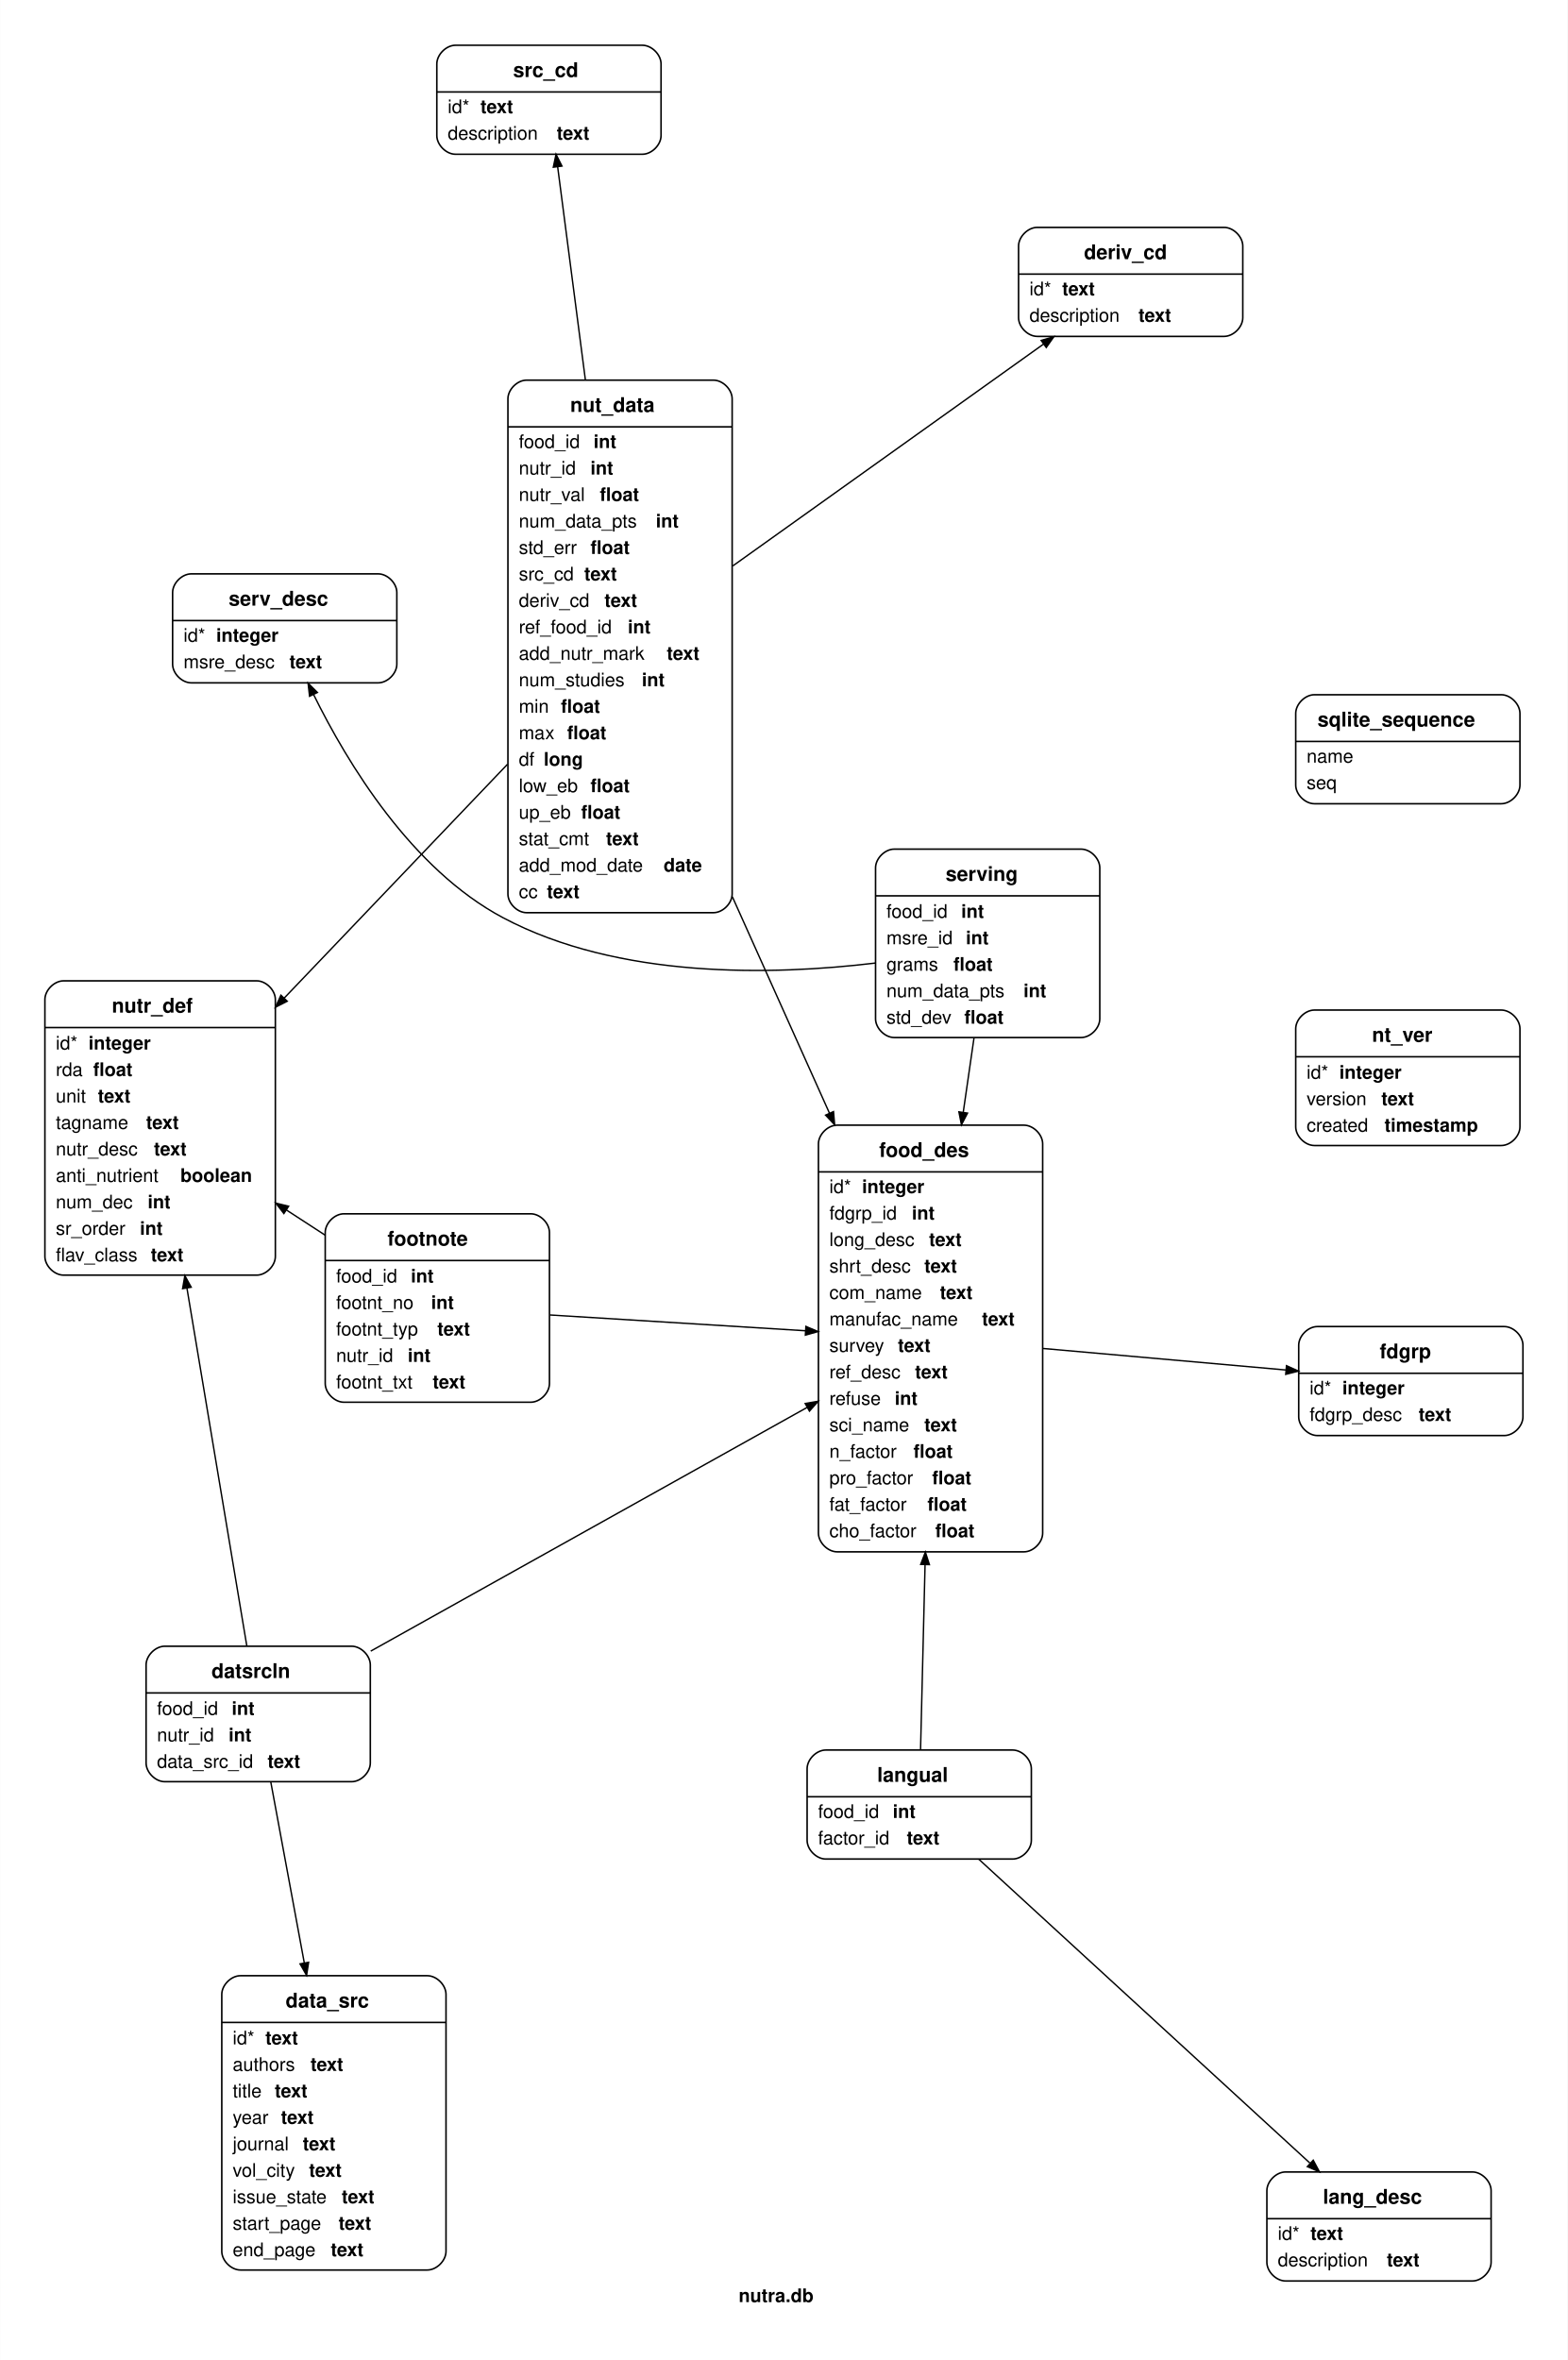
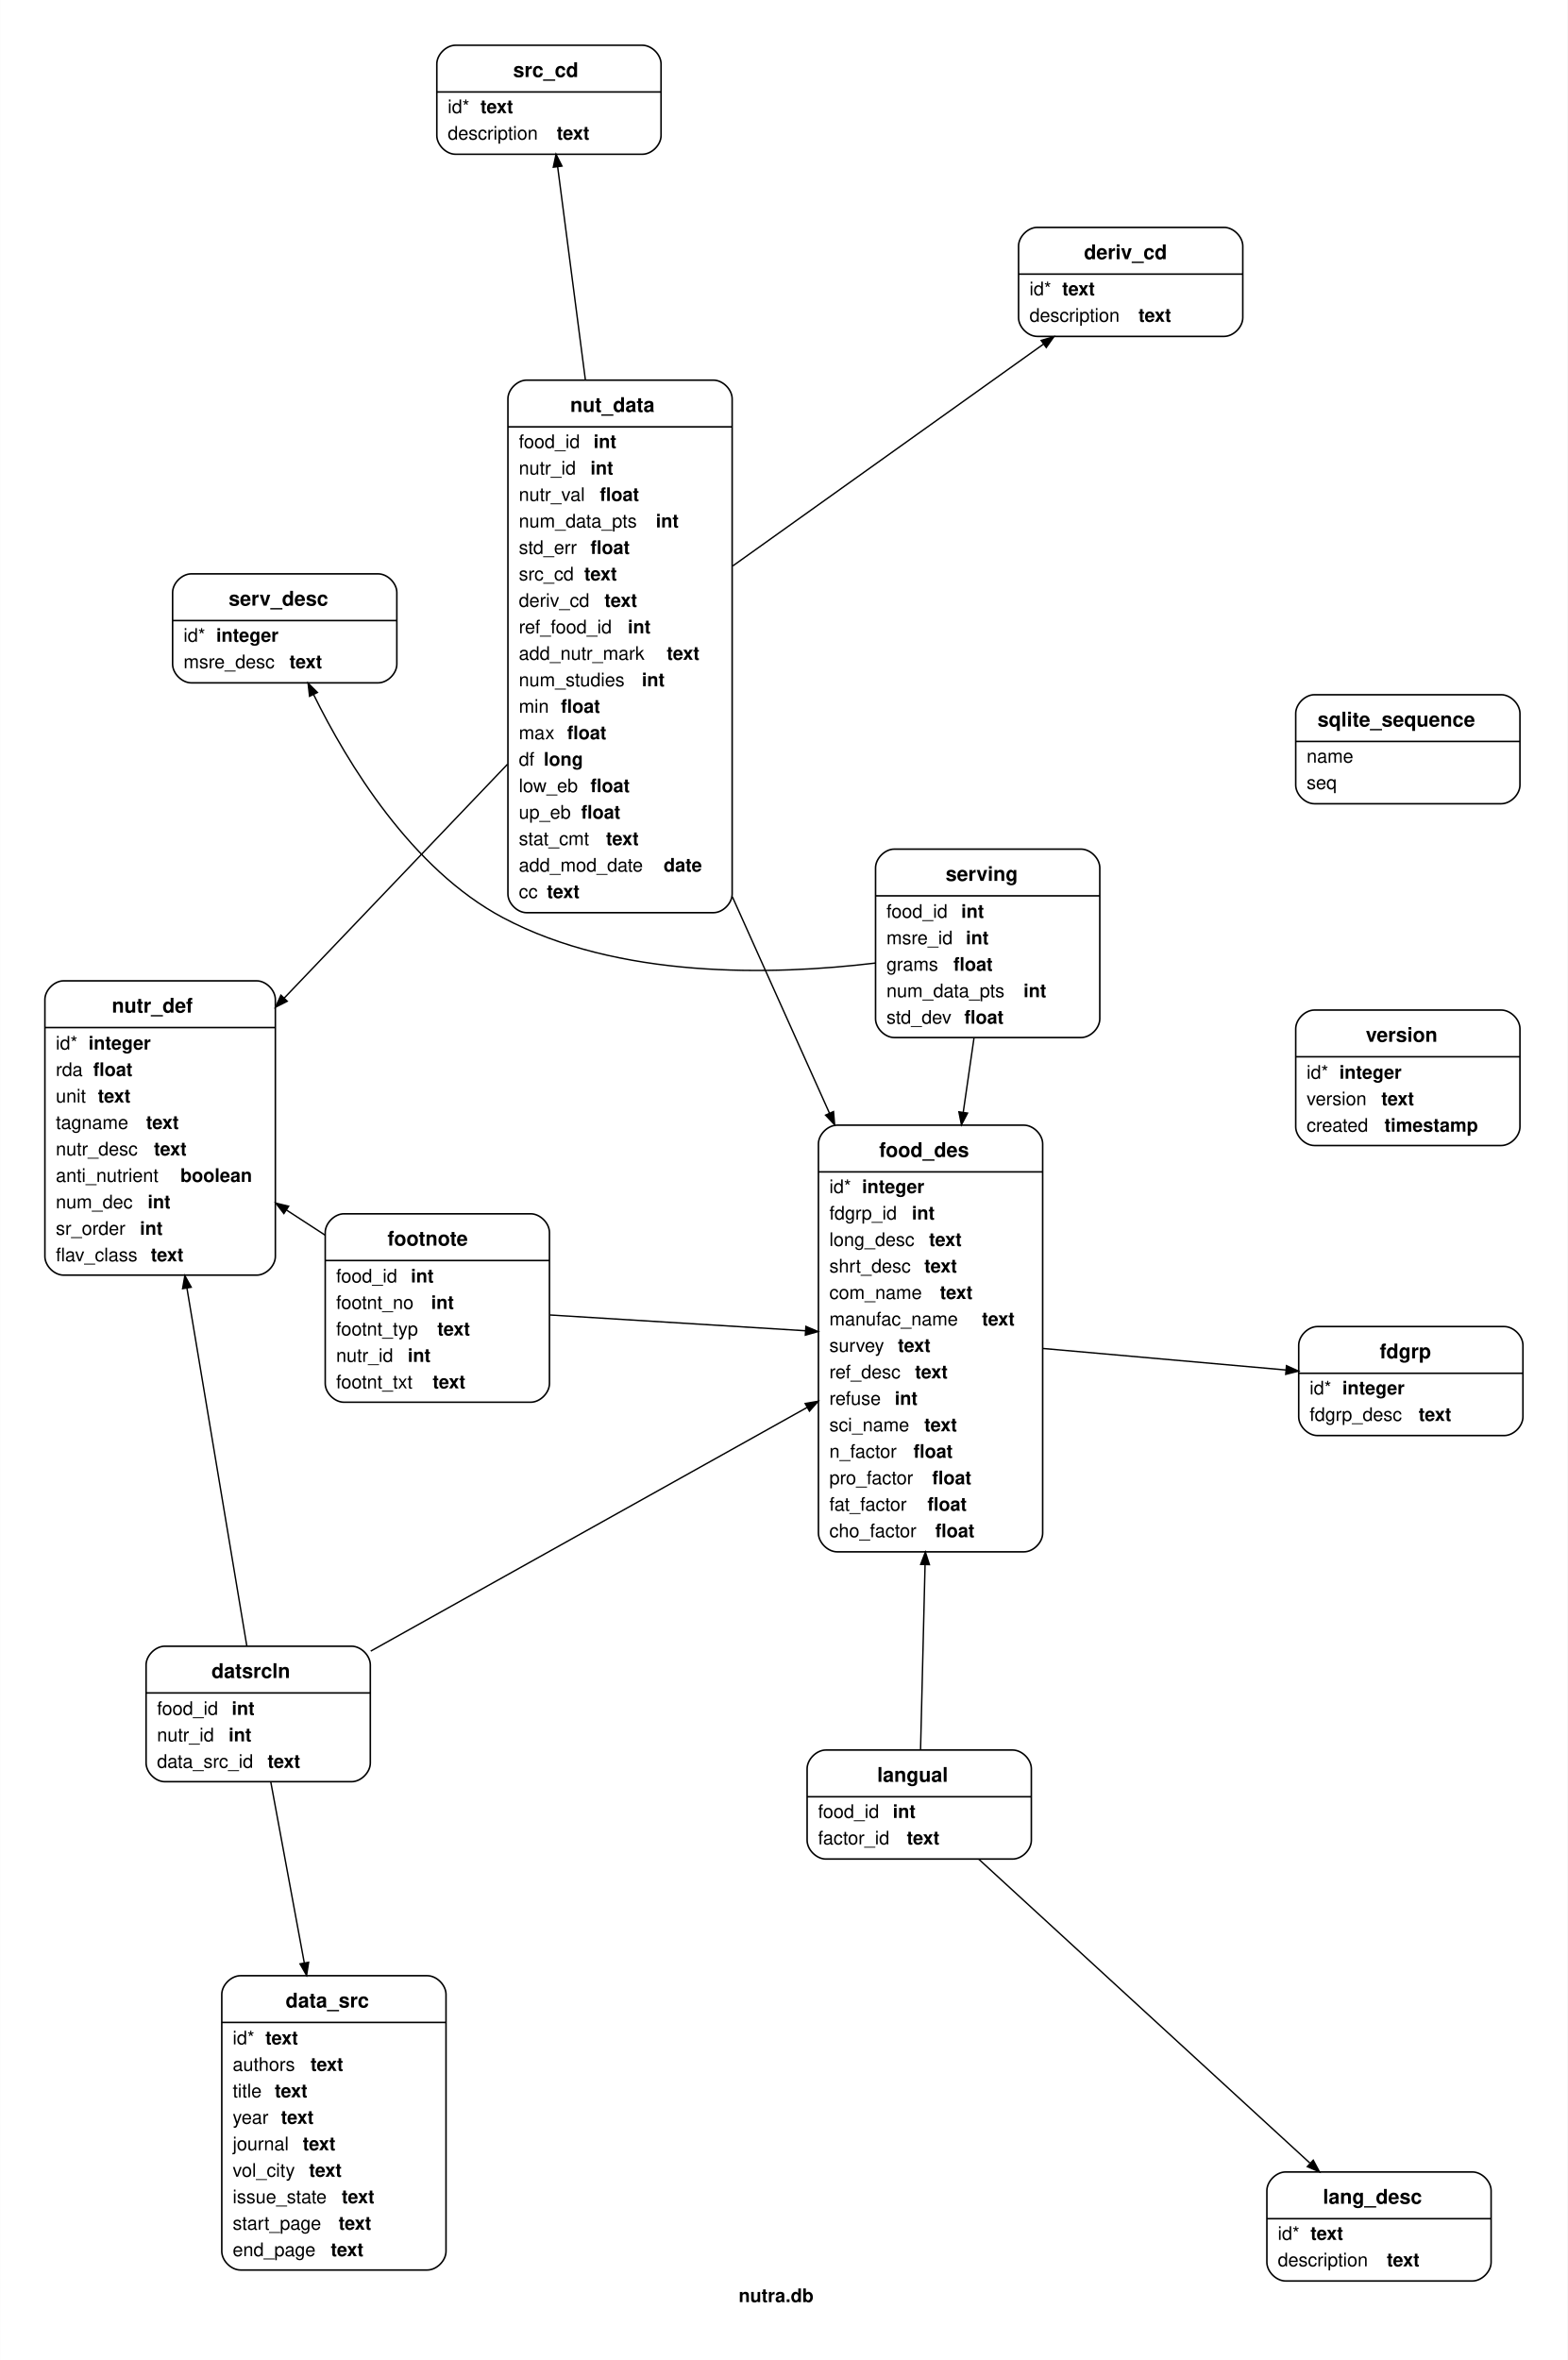
<svg xmlns="http://www.w3.org/2000/svg" width="1007pt" height="1516pt" viewBox="0.00 0.00 1006.60 1515.60">
  <g id="graph0" class="graph" transform="scale(1 1) rotate(0) translate(28.8 1465.8)">
    <polygon fill="white" stroke="transparent" points="-28.8,49.8 -28.8,-1465.8 977.8,-1465.8 977.8,49.8 -28.8,49.8" />
    <text text-anchor="start" x="445.5" y="12.6" font-family="Helvetica,sans-Serif" font-weight="bold" font-size="12.00">nutra.db</text>
    <g id="node1" class="node">
      <path fill="none" stroke="black" d="M815.24,-730.14C815.24,-730.14 935.24,-730.14 935.24,-730.14 941.24,-730.14 947.24,-736.14 947.24,-742.14 947.24,-742.14 947.24,-805.14 947.24,-805.14 947.24,-811.14 941.24,-817.14 935.24,-817.14 935.24,-817.14 815.24,-817.14 815.24,-817.14 809.24,-817.14 803.24,-811.14 803.24,-805.14 803.24,-805.14 803.24,-742.14 803.24,-742.14 803.24,-736.14 809.24,-730.14 815.24,-730.14" />
-       <text text-anchor="start" x="852.24" y="-796.74" font-family="Helvetica,sans-Serif" font-weight="bold" font-size="13.00">nt_ver</text>
+       <text text-anchor="start" x="848.24" y="-796.74" font-family="Helvetica,sans-Serif" font-weight="bold" font-size="13.00">version</text>
      <polyline fill="none" stroke="black" points="803.24,-787.14 947.24,-787.14 " />
      <text text-anchor="start" x="810.24" y="-773.04" font-family="Helvetica,sans-Serif" font-size="12.00">id* </text>
      <text text-anchor="start" x="831.24" y="-773.04" font-family="Helvetica,sans-Serif" font-weight="bold" font-size="12.00">integer</text>
      <text text-anchor="start" x="810.24" y="-756.04" font-family="Helvetica,sans-Serif" font-size="12.00">version </text>
      <text text-anchor="start" x="858.24" y="-756.04" font-family="Helvetica,sans-Serif" font-weight="bold" font-size="12.00">text</text>
      <text text-anchor="start" x="810.24" y="-739.04" font-family="Helvetica,sans-Serif" font-size="12.00">created </text>
      <text text-anchor="start" x="860.24" y="-739.04" font-family="Helvetica,sans-Serif" font-weight="bold" font-size="12.00">timestamp</text>
    </g>
    <g id="node2" class="node">
      <path fill="none" stroke="black" d="M815.24,-949.64C815.24,-949.64 935.24,-949.64 935.24,-949.64 941.24,-949.64 947.24,-955.64 947.24,-961.64 947.24,-961.64 947.24,-1007.64 947.24,-1007.64 947.24,-1013.64 941.24,-1019.64 935.24,-1019.64 935.24,-1019.64 815.24,-1019.64 815.24,-1019.64 809.24,-1019.64 803.24,-1013.64 803.24,-1007.64 803.24,-1007.64 803.24,-961.64 803.24,-961.64 803.24,-955.64 809.24,-949.64 815.24,-949.64" />
      <text text-anchor="start" x="817.24" y="-999.24" font-family="Helvetica,sans-Serif" font-weight="bold" font-size="13.00">sqlite_sequence</text>
      <polyline fill="none" stroke="black" points="803.24,-989.64 947.24,-989.64 " />
      <text text-anchor="start" x="810.24" y="-976.04" font-family="Helvetica,sans-Serif" font-size="12.00">name </text>
      <text text-anchor="start" x="849.24" y="-976.04" font-family="Helvetica,sans-Serif" font-weight="bold" font-size="12.00"> </text>
      <text text-anchor="start" x="810.24" y="-959.04" font-family="Helvetica,sans-Serif" font-size="12.00">seq </text>
      <text text-anchor="start" x="835.24" y="-959.04" font-family="Helvetica,sans-Serif" font-weight="bold" font-size="12.00"> </text>
    </g>
    <g id="node3" class="node">
      <path fill="none" stroke="black" d="M11.97,-646.9C11.97,-646.9 135.97,-646.9 135.97,-646.9 141.97,-646.9 147.97,-652.9 147.97,-658.9 147.97,-658.9 147.97,-823.9 147.97,-823.9 147.97,-829.9 141.97,-835.9 135.97,-835.9 135.97,-835.9 11.97,-835.9 11.97,-835.9 5.97,-835.9 -0.03,-829.9 -0.03,-823.9 -0.03,-823.9 -0.03,-658.9 -0.03,-658.9 -0.03,-652.9 5.97,-646.9 11.97,-646.9" />
      <text text-anchor="start" x="42.97" y="-815.5" font-family="Helvetica,sans-Serif" font-weight="bold" font-size="13.00">nutr_def</text>
      <polyline fill="none" stroke="black" points="-0.03,-805.9 147.97,-805.9 " />
      <text text-anchor="start" x="6.97" y="-791.8" font-family="Helvetica,sans-Serif" font-size="12.00">id* </text>
      <text text-anchor="start" x="27.97" y="-791.8" font-family="Helvetica,sans-Serif" font-weight="bold" font-size="12.00">integer</text>
      <text text-anchor="start" x="6.97" y="-774.8" font-family="Helvetica,sans-Serif" font-size="12.00">rda </text>
      <text text-anchor="start" x="30.97" y="-774.8" font-family="Helvetica,sans-Serif" font-weight="bold" font-size="12.00">float</text>
      <text text-anchor="start" x="6.97" y="-757.8" font-family="Helvetica,sans-Serif" font-size="12.00">unit </text>
      <text text-anchor="start" x="33.97" y="-757.8" font-family="Helvetica,sans-Serif" font-weight="bold" font-size="12.00">text</text>
      <text text-anchor="start" x="6.97" y="-740.8" font-family="Helvetica,sans-Serif" font-size="12.00">tagname </text>
      <text text-anchor="start" x="64.97" y="-740.8" font-family="Helvetica,sans-Serif" font-weight="bold" font-size="12.00">text</text>
      <text text-anchor="start" x="6.97" y="-723.8" font-family="Helvetica,sans-Serif" font-size="12.00">nutr_desc </text>
      <text text-anchor="start" x="69.97" y="-723.8" font-family="Helvetica,sans-Serif" font-weight="bold" font-size="12.00">text</text>
      <text text-anchor="start" x="6.97" y="-706.8" font-family="Helvetica,sans-Serif" font-size="12.00">anti_nutrient </text>
      <text text-anchor="start" x="86.97" y="-706.8" font-family="Helvetica,sans-Serif" font-weight="bold" font-size="12.00">boolean</text>
      <text text-anchor="start" x="6.97" y="-689.8" font-family="Helvetica,sans-Serif" font-size="12.00">num_dec </text>
      <text text-anchor="start" x="65.97" y="-689.8" font-family="Helvetica,sans-Serif" font-weight="bold" font-size="12.00">int</text>
      <text text-anchor="start" x="6.97" y="-672.8" font-family="Helvetica,sans-Serif" font-size="12.00">sr_order </text>
      <text text-anchor="start" x="60.97" y="-672.8" font-family="Helvetica,sans-Serif" font-weight="bold" font-size="12.00">int</text>
      <text text-anchor="start" x="6.97" y="-655.8" font-family="Helvetica,sans-Serif" font-size="12.00">flav_class </text>
      <text text-anchor="start" x="67.97" y="-655.8" font-family="Helvetica,sans-Serif" font-weight="bold" font-size="12.00">text</text>
    </g>
    <g id="node4" class="node">
      <path fill="none" stroke="black" d="M817.16,-543.88C817.16,-543.88 937.16,-543.88 937.16,-543.88 943.16,-543.88 949.16,-549.88 949.16,-555.88 949.16,-555.88 949.16,-601.88 949.16,-601.88 949.16,-607.88 943.16,-613.88 937.16,-613.88 937.16,-613.88 817.16,-613.88 817.16,-613.88 811.16,-613.88 805.16,-607.88 805.16,-601.88 805.16,-601.88 805.16,-555.88 805.16,-555.88 805.16,-549.88 811.16,-543.88 817.16,-543.88" />
      <text text-anchor="start" x="857.16" y="-593.48" font-family="Helvetica,sans-Serif" font-weight="bold" font-size="13.00">fdgrp</text>
      <polyline fill="none" stroke="black" points="805.16,-583.88 949.16,-583.88 " />
      <text text-anchor="start" x="812.16" y="-570.28" font-family="Helvetica,sans-Serif" font-size="12.00">id* </text>
      <text text-anchor="start" x="833.16" y="-570.28" font-family="Helvetica,sans-Serif" font-weight="bold" font-size="12.00">integer</text>
      <text text-anchor="start" x="812.16" y="-553.28" font-family="Helvetica,sans-Serif" font-size="12.00">fdgrp_desc </text>
      <text text-anchor="start" x="882.16" y="-553.28" font-family="Helvetica,sans-Serif" font-weight="bold" font-size="12.00">text</text>
    </g>
    <g id="node5" class="node">
      <path fill="none" stroke="black" d="M508.73,-469.21C508.73,-469.21 628.73,-469.21 628.73,-469.21 634.73,-469.21 640.73,-475.21 640.73,-481.21 640.73,-481.21 640.73,-731.21 640.73,-731.21 640.73,-737.21 634.73,-743.21 628.73,-743.21 628.73,-743.21 508.73,-743.21 508.73,-743.21 502.73,-743.21 496.73,-737.21 496.73,-731.21 496.73,-731.21 496.73,-481.21 496.73,-481.21 496.73,-475.21 502.73,-469.21 508.73,-469.21" />
      <text text-anchor="start" x="535.73" y="-722.81" font-family="Helvetica,sans-Serif" font-weight="bold" font-size="13.00">food_des</text>
      <polyline fill="none" stroke="black" points="496.73,-713.21 640.73,-713.21 " />
      <text text-anchor="start" x="503.73" y="-699.61" font-family="Helvetica,sans-Serif" font-size="12.00">id* </text>
      <text text-anchor="start" x="524.73" y="-699.61" font-family="Helvetica,sans-Serif" font-weight="bold" font-size="12.00">integer</text>
      <text text-anchor="start" x="503.73" y="-682.61" font-family="Helvetica,sans-Serif" font-size="12.00">fdgrp_id </text>
      <text text-anchor="start" x="556.73" y="-682.61" font-family="Helvetica,sans-Serif" font-weight="bold" font-size="12.00">int</text>
      <text text-anchor="start" x="503.73" y="-665.61" font-family="Helvetica,sans-Serif" font-size="12.00">long_desc </text>
      <text text-anchor="start" x="567.73" y="-665.61" font-family="Helvetica,sans-Serif" font-weight="bold" font-size="12.00">text</text>
      <text text-anchor="start" x="503.73" y="-648.61" font-family="Helvetica,sans-Serif" font-size="12.00">shrt_desc </text>
      <text text-anchor="start" x="564.73" y="-648.61" font-family="Helvetica,sans-Serif" font-weight="bold" font-size="12.00">text</text>
      <text text-anchor="start" x="503.73" y="-631.61" font-family="Helvetica,sans-Serif" font-size="12.00">com_name </text>
      <text text-anchor="start" x="574.73" y="-631.61" font-family="Helvetica,sans-Serif" font-weight="bold" font-size="12.00">text</text>
      <text text-anchor="start" x="503.73" y="-614.61" font-family="Helvetica,sans-Serif" font-size="12.00">manufac_name </text>
      <text text-anchor="start" x="601.73" y="-614.61" font-family="Helvetica,sans-Serif" font-weight="bold" font-size="12.00">text</text>
      <text text-anchor="start" x="503.73" y="-597.61" font-family="Helvetica,sans-Serif" font-size="12.00">survey </text>
      <text text-anchor="start" x="547.73" y="-597.61" font-family="Helvetica,sans-Serif" font-weight="bold" font-size="12.00">text</text>
      <text text-anchor="start" x="503.73" y="-580.61" font-family="Helvetica,sans-Serif" font-size="12.00">ref_desc </text>
      <text text-anchor="start" x="558.73" y="-580.61" font-family="Helvetica,sans-Serif" font-weight="bold" font-size="12.00">text</text>
      <text text-anchor="start" x="503.73" y="-563.61" font-family="Helvetica,sans-Serif" font-size="12.00">refuse </text>
      <text text-anchor="start" x="545.73" y="-563.61" font-family="Helvetica,sans-Serif" font-weight="bold" font-size="12.00">int</text>
      <text text-anchor="start" x="503.73" y="-546.61" font-family="Helvetica,sans-Serif" font-size="12.00">sci_name </text>
      <text text-anchor="start" x="564.73" y="-546.61" font-family="Helvetica,sans-Serif" font-weight="bold" font-size="12.00">text</text>
      <text text-anchor="start" x="503.73" y="-529.61" font-family="Helvetica,sans-Serif" font-size="12.00">n_factor </text>
      <text text-anchor="start" x="557.73" y="-529.61" font-family="Helvetica,sans-Serif" font-weight="bold" font-size="12.00">float</text>
      <text text-anchor="start" x="503.73" y="-512.61" font-family="Helvetica,sans-Serif" font-size="12.00">pro_factor </text>
      <text text-anchor="start" x="569.73" y="-512.61" font-family="Helvetica,sans-Serif" font-weight="bold" font-size="12.00">float</text>
      <text text-anchor="start" x="503.73" y="-495.61" font-family="Helvetica,sans-Serif" font-size="12.00">fat_factor </text>
      <text text-anchor="start" x="566.73" y="-495.61" font-family="Helvetica,sans-Serif" font-weight="bold" font-size="12.00">float</text>
      <text text-anchor="start" x="503.73" y="-478.61" font-family="Helvetica,sans-Serif" font-size="12.00">cho_factor </text>
      <text text-anchor="start" x="571.73" y="-478.61" font-family="Helvetica,sans-Serif" font-weight="bold" font-size="12.00">float</text>
    </g>
    <g id="edge1" class="edge">
      <path fill="none" stroke="black" stroke-width="0.9" d="M641.04,-599.8C687.75,-595.66 748.58,-590.27 796.8,-586" />
      <polygon fill="black" stroke="black" stroke-width="0.9" points="797.31,-588.76 805.03,-585.27 796.82,-583.19 797.31,-588.76" />
    </g>
    <g id="node6" class="node">
      <path fill="none" stroke="black" d="M263.66,-1366.74C263.66,-1366.74 383.66,-1366.74 383.66,-1366.74 389.66,-1366.74 395.66,-1372.74 395.66,-1378.74 395.66,-1378.74 395.66,-1424.74 395.66,-1424.74 395.66,-1430.74 389.66,-1436.74 383.66,-1436.74 383.66,-1436.74 263.66,-1436.74 263.66,-1436.74 257.66,-1436.74 251.66,-1430.74 251.66,-1424.74 251.66,-1424.74 251.66,-1378.74 251.66,-1378.74 251.66,-1372.74 257.66,-1366.74 263.66,-1366.74" />
      <text text-anchor="start" x="300.66" y="-1416.34" font-family="Helvetica,sans-Serif" font-weight="bold" font-size="13.00">src_cd</text>
      <polyline fill="none" stroke="black" points="251.66,-1406.74 395.66,-1406.74 " />
      <text text-anchor="start" x="258.66" y="-1393.14" font-family="Helvetica,sans-Serif" font-size="12.00">id* </text>
      <text text-anchor="start" x="279.66" y="-1393.14" font-family="Helvetica,sans-Serif" font-weight="bold" font-size="12.00">text</text>
      <text text-anchor="start" x="258.66" y="-1376.14" font-family="Helvetica,sans-Serif" font-size="12.00">description </text>
      <text text-anchor="start" x="328.66" y="-1376.14" font-family="Helvetica,sans-Serif" font-weight="bold" font-size="12.00">text</text>
    </g>
    <g id="node7" class="node">
      <path fill="none" stroke="black" d="M637.25,-1249.77C637.25,-1249.77 757.25,-1249.77 757.25,-1249.77 763.25,-1249.77 769.25,-1255.77 769.25,-1261.77 769.25,-1261.77 769.25,-1307.77 769.25,-1307.77 769.25,-1313.77 763.25,-1319.77 757.25,-1319.77 757.25,-1319.77 637.25,-1319.77 637.25,-1319.77 631.25,-1319.77 625.25,-1313.77 625.25,-1307.77 625.25,-1307.77 625.25,-1261.77 625.25,-1261.77 625.25,-1255.77 631.25,-1249.77 637.25,-1249.77" />
      <text text-anchor="start" x="667.25" y="-1299.37" font-family="Helvetica,sans-Serif" font-weight="bold" font-size="13.00">deriv_cd</text>
      <polyline fill="none" stroke="black" points="625.25,-1289.77 769.25,-1289.77 " />
      <text text-anchor="start" x="632.25" y="-1276.17" font-family="Helvetica,sans-Serif" font-size="12.00">id* </text>
      <text text-anchor="start" x="653.25" y="-1276.17" font-family="Helvetica,sans-Serif" font-weight="bold" font-size="12.00">text</text>
      <text text-anchor="start" x="632.25" y="-1259.17" font-family="Helvetica,sans-Serif" font-size="12.00">description </text>
      <text text-anchor="start" x="702.25" y="-1259.17" font-family="Helvetica,sans-Serif" font-weight="bold" font-size="12.00">text</text>
    </g>
    <g id="node8" class="node">
      <path fill="none" stroke="black" d="M309.32,-879.67C309.32,-879.67 429.32,-879.67 429.32,-879.67 435.32,-879.67 441.32,-885.67 441.32,-891.67 441.32,-891.67 441.32,-1209.67 441.32,-1209.67 441.32,-1215.67 435.32,-1221.67 429.32,-1221.67 429.32,-1221.67 309.32,-1221.67 309.32,-1221.67 303.32,-1221.67 297.32,-1215.67 297.32,-1209.67 297.32,-1209.67 297.32,-891.67 297.32,-891.67 297.32,-885.67 303.32,-879.67 309.32,-879.67" />
      <text text-anchor="start" x="337.32" y="-1201.27" font-family="Helvetica,sans-Serif" font-weight="bold" font-size="13.00">nut_data</text>
      <polyline fill="none" stroke="black" points="297.32,-1191.67 441.32,-1191.67 " />
      <text text-anchor="start" x="304.32" y="-1178.07" font-family="Helvetica,sans-Serif" font-size="12.00">food_id </text>
      <text text-anchor="start" x="352.32" y="-1178.07" font-family="Helvetica,sans-Serif" font-weight="bold" font-size="12.00">int</text>
      <text text-anchor="start" x="304.32" y="-1161.07" font-family="Helvetica,sans-Serif" font-size="12.00">nutr_id </text>
      <text text-anchor="start" x="350.32" y="-1161.07" font-family="Helvetica,sans-Serif" font-weight="bold" font-size="12.00">int</text>
      <text text-anchor="start" x="304.32" y="-1144.07" font-family="Helvetica,sans-Serif" font-size="12.00">nutr_val </text>
      <text text-anchor="start" x="356.32" y="-1144.07" font-family="Helvetica,sans-Serif" font-weight="bold" font-size="12.00">float</text>
      <text text-anchor="start" x="304.32" y="-1127.07" font-family="Helvetica,sans-Serif" font-size="12.00">num_data_pts </text>
      <text text-anchor="start" x="392.32" y="-1127.07" font-family="Helvetica,sans-Serif" font-weight="bold" font-size="12.00">int</text>
      <text text-anchor="start" x="304.32" y="-1110.07" font-family="Helvetica,sans-Serif" font-size="12.00">std_err </text>
      <text text-anchor="start" x="350.32" y="-1110.07" font-family="Helvetica,sans-Serif" font-weight="bold" font-size="12.00">float</text>
      <text text-anchor="start" x="304.32" y="-1093.07" font-family="Helvetica,sans-Serif" font-size="12.00">src_cd </text>
      <text text-anchor="start" x="346.32" y="-1093.07" font-family="Helvetica,sans-Serif" font-weight="bold" font-size="12.00">text</text>
      <text text-anchor="start" x="304.32" y="-1076.07" font-family="Helvetica,sans-Serif" font-size="12.00">deriv_cd </text>
      <text text-anchor="start" x="359.32" y="-1076.07" font-family="Helvetica,sans-Serif" font-weight="bold" font-size="12.00">text</text>
      <text text-anchor="start" x="304.32" y="-1059.07" font-family="Helvetica,sans-Serif" font-size="12.00">ref_food_id </text>
      <text text-anchor="start" x="374.32" y="-1059.07" font-family="Helvetica,sans-Serif" font-weight="bold" font-size="12.00">int</text>
      <text text-anchor="start" x="304.32" y="-1042.07" font-family="Helvetica,sans-Serif" font-size="12.00">add_nutr_mark </text>
      <text text-anchor="start" x="399.32" y="-1042.07" font-family="Helvetica,sans-Serif" font-weight="bold" font-size="12.00">text</text>
      <text text-anchor="start" x="304.32" y="-1025.07" font-family="Helvetica,sans-Serif" font-size="12.00">num_studies </text>
      <text text-anchor="start" x="383.32" y="-1025.07" font-family="Helvetica,sans-Serif" font-weight="bold" font-size="12.00">int</text>
      <text text-anchor="start" x="304.32" y="-1008.07" font-family="Helvetica,sans-Serif" font-size="12.00">min </text>
      <text text-anchor="start" x="331.32" y="-1008.07" font-family="Helvetica,sans-Serif" font-weight="bold" font-size="12.00">float</text>
      <text text-anchor="start" x="304.32" y="-991.07" font-family="Helvetica,sans-Serif" font-size="12.00">max </text>
      <text text-anchor="start" x="335.32" y="-991.07" font-family="Helvetica,sans-Serif" font-weight="bold" font-size="12.00">float</text>
      <text text-anchor="start" x="304.32" y="-974.07" font-family="Helvetica,sans-Serif" font-size="12.00">df </text>
      <text text-anchor="start" x="320.32" y="-974.07" font-family="Helvetica,sans-Serif" font-weight="bold" font-size="12.00">long</text>
      <text text-anchor="start" x="304.32" y="-957.07" font-family="Helvetica,sans-Serif" font-size="12.00">low_eb </text>
      <text text-anchor="start" x="350.32" y="-957.07" font-family="Helvetica,sans-Serif" font-weight="bold" font-size="12.00">float</text>
      <text text-anchor="start" x="304.32" y="-940.07" font-family="Helvetica,sans-Serif" font-size="12.00">up_eb </text>
      <text text-anchor="start" x="344.32" y="-940.07" font-family="Helvetica,sans-Serif" font-weight="bold" font-size="12.00">float</text>
      <text text-anchor="start" x="304.32" y="-923.07" font-family="Helvetica,sans-Serif" font-size="12.00">stat_cmt </text>
      <text text-anchor="start" x="360.32" y="-923.07" font-family="Helvetica,sans-Serif" font-weight="bold" font-size="12.00">text</text>
      <text text-anchor="start" x="304.32" y="-906.07" font-family="Helvetica,sans-Serif" font-size="12.00">add_mod_date </text>
      <text text-anchor="start" x="397.32" y="-906.07" font-family="Helvetica,sans-Serif" font-weight="bold" font-size="12.00">date</text>
      <text text-anchor="start" x="304.32" y="-889.07" font-family="Helvetica,sans-Serif" font-size="12.00">cc </text>
      <text text-anchor="start" x="322.32" y="-889.07" font-family="Helvetica,sans-Serif" font-weight="bold" font-size="12.00">text</text>
    </g>
    <g id="edge4" class="edge">
      <path fill="none" stroke="black" stroke-width="0.9" d="M297.07,-975.02C253.67,-929.57 198.39,-871.68 153.72,-824.9" />
      <polygon fill="black" stroke="black" stroke-width="0.9" points="155.59,-822.81 148.04,-818.96 151.54,-826.68 155.59,-822.81" />
    </g>
    <g id="edge5" class="edge">
      <path fill="none" stroke="black" stroke-width="0.9" d="M441.45,-889.9C461.84,-844.46 483.89,-795.3 503.83,-750.87" />
      <polygon fill="black" stroke="black" stroke-width="0.9" points="506.41,-751.94 507.13,-743.49 501.31,-749.65 506.41,-751.94" />
    </g>
    <g id="edge3" class="edge">
      <path fill="none" stroke="black" stroke-width="0.9" d="M347.06,-1221.84C340.45,-1272.64 333.78,-1323.94 329.26,-1358.68" />
      <polygon fill="black" stroke="black" stroke-width="0.9" points="326.47,-1358.42 328.21,-1366.71 332.02,-1359.14 326.47,-1358.42" />
    </g>
    <g id="edge2" class="edge">
      <path fill="none" stroke="black" stroke-width="0.9" d="M441.69,-1102.34C501.87,-1145.29 586.27,-1205.55 641.35,-1244.87" />
      <polygon fill="black" stroke="black" stroke-width="0.9" points="639.78,-1247.19 647.92,-1249.56 643.04,-1242.63 639.78,-1247.19" />
    </g>
    <g id="node9" class="node">
      <path fill="none" stroke="black" d="M796.72,-0.95C796.72,-0.95 916.72,-0.95 916.72,-0.95 922.72,-0.95 928.72,-6.95 928.72,-12.95 928.72,-12.95 928.72,-58.95 928.72,-58.95 928.72,-64.95 922.72,-70.95 916.72,-70.95 916.72,-70.95 796.72,-70.95 796.72,-70.95 790.72,-70.95 784.72,-64.95 784.72,-58.95 784.72,-58.95 784.72,-12.95 784.72,-12.95 784.72,-6.95 790.72,-0.95 796.72,-0.95" />
      <text text-anchor="start" x="820.72" y="-50.55" font-family="Helvetica,sans-Serif" font-weight="bold" font-size="13.00">lang_desc</text>
      <polyline fill="none" stroke="black" points="784.72,-40.95 928.72,-40.95 " />
      <text text-anchor="start" x="791.72" y="-27.35" font-family="Helvetica,sans-Serif" font-size="12.00">id* </text>
      <text text-anchor="start" x="812.72" y="-27.35" font-family="Helvetica,sans-Serif" font-weight="bold" font-size="12.00">text</text>
      <text text-anchor="start" x="791.72" y="-10.35" font-family="Helvetica,sans-Serif" font-size="12.00">description </text>
      <text text-anchor="start" x="861.72" y="-10.35" font-family="Helvetica,sans-Serif" font-weight="bold" font-size="12.00">text</text>
    </g>
    <g id="node10" class="node">
      <path fill="none" stroke="black" d="M501.46,-271.92C501.46,-271.92 621.46,-271.92 621.46,-271.92 627.46,-271.92 633.46,-277.92 633.46,-283.92 633.46,-283.92 633.46,-329.92 633.46,-329.92 633.46,-335.92 627.46,-341.92 621.46,-341.92 621.46,-341.92 501.46,-341.92 501.46,-341.92 495.46,-341.92 489.46,-335.92 489.46,-329.92 489.46,-329.92 489.46,-283.92 489.46,-283.92 489.46,-277.92 495.46,-271.92 501.46,-271.92" />
      <text text-anchor="start" x="534.46" y="-321.52" font-family="Helvetica,sans-Serif" font-weight="bold" font-size="13.00">langual</text>
      <polyline fill="none" stroke="black" points="489.46,-311.92 633.46,-311.92 " />
      <text text-anchor="start" x="496.46" y="-298.32" font-family="Helvetica,sans-Serif" font-size="12.00">food_id </text>
      <text text-anchor="start" x="544.46" y="-298.32" font-family="Helvetica,sans-Serif" font-weight="bold" font-size="12.00">int</text>
      <text text-anchor="start" x="496.46" y="-281.32" font-family="Helvetica,sans-Serif" font-size="12.00">factor_id </text>
      <text text-anchor="start" x="553.46" y="-281.32" font-family="Helvetica,sans-Serif" font-weight="bold" font-size="12.00">text</text>
    </g>
    <g id="edge7" class="edge">
      <path fill="none" stroke="black" stroke-width="0.9" d="M562.31,-342.13C563.03,-371.88 564.12,-416.59 565.2,-460.81" />
      <polygon fill="black" stroke="black" stroke-width="0.9" points="562.4,-461.13 565.4,-469.06 568,-460.99 562.4,-461.13" />
    </g>
    <g id="edge6" class="edge">
      <path fill="none" stroke="black" stroke-width="0.9" d="M599.75,-271.77C654.4,-221.62 754.53,-129.73 812.34,-76.68" />
      <polygon fill="black" stroke="black" stroke-width="0.9" points="814.49,-78.51 818.49,-71.03 810.7,-74.38 814.49,-78.51" />
    </g>
    <g id="node11" class="node">
      <path fill="none" stroke="black" d="M125.56,-7.99C125.56,-7.99 245.56,-7.99 245.56,-7.99 251.56,-7.99 257.56,-13.99 257.56,-19.99 257.56,-19.99 257.56,-184.99 257.56,-184.99 257.56,-190.99 251.56,-196.99 245.56,-196.99 245.56,-196.99 125.56,-196.99 125.56,-196.99 119.56,-196.99 113.56,-190.99 113.56,-184.99 113.56,-184.99 113.56,-19.99 113.56,-19.99 113.56,-13.99 119.56,-7.99 125.56,-7.99" />
      <text text-anchor="start" x="154.56" y="-176.59" font-family="Helvetica,sans-Serif" font-weight="bold" font-size="13.00">data_src</text>
      <polyline fill="none" stroke="black" points="113.56,-166.99 257.56,-166.99 " />
      <text text-anchor="start" x="120.56" y="-152.89" font-family="Helvetica,sans-Serif" font-size="12.00">id* </text>
      <text text-anchor="start" x="141.56" y="-152.89" font-family="Helvetica,sans-Serif" font-weight="bold" font-size="12.00">text</text>
      <text text-anchor="start" x="120.56" y="-135.89" font-family="Helvetica,sans-Serif" font-size="12.00">authors </text>
      <text text-anchor="start" x="170.56" y="-135.89" font-family="Helvetica,sans-Serif" font-weight="bold" font-size="12.00">text</text>
      <text text-anchor="start" x="120.56" y="-118.89" font-family="Helvetica,sans-Serif" font-size="12.00">title </text>
      <text text-anchor="start" x="147.56" y="-118.89" font-family="Helvetica,sans-Serif" font-weight="bold" font-size="12.00">text</text>
      <text text-anchor="start" x="120.56" y="-101.89" font-family="Helvetica,sans-Serif" font-size="12.00">year </text>
      <text text-anchor="start" x="151.56" y="-101.89" font-family="Helvetica,sans-Serif" font-weight="bold" font-size="12.00">text</text>
      <text text-anchor="start" x="120.56" y="-84.89" font-family="Helvetica,sans-Serif" font-size="12.00">journal </text>
      <text text-anchor="start" x="165.56" y="-84.89" font-family="Helvetica,sans-Serif" font-weight="bold" font-size="12.00">text</text>
      <text text-anchor="start" x="120.56" y="-67.89" font-family="Helvetica,sans-Serif" font-size="12.00">vol_city </text>
      <text text-anchor="start" x="169.56" y="-67.89" font-family="Helvetica,sans-Serif" font-weight="bold" font-size="12.00">text</text>
      <text text-anchor="start" x="120.56" y="-50.89" font-family="Helvetica,sans-Serif" font-size="12.00">issue_state </text>
      <text text-anchor="start" x="190.56" y="-50.89" font-family="Helvetica,sans-Serif" font-weight="bold" font-size="12.00">text</text>
      <text text-anchor="start" x="120.56" y="-33.89" font-family="Helvetica,sans-Serif" font-size="12.00">start_page </text>
      <text text-anchor="start" x="188.56" y="-33.89" font-family="Helvetica,sans-Serif" font-weight="bold" font-size="12.00">text</text>
      <text text-anchor="start" x="120.56" y="-16.89" font-family="Helvetica,sans-Serif" font-size="12.00">end_page </text>
      <text text-anchor="start" x="183.56" y="-16.89" font-family="Helvetica,sans-Serif" font-weight="bold" font-size="12.00">text</text>
    </g>
    <g id="node12" class="node">
      <path fill="none" stroke="black" d="M76.95,-321.59C76.95,-321.59 196.95,-321.59 196.95,-321.59 202.95,-321.59 208.95,-327.59 208.95,-333.59 208.95,-333.59 208.95,-396.59 208.95,-396.59 208.95,-402.59 202.95,-408.59 196.95,-408.59 196.95,-408.59 76.95,-408.59 76.95,-408.59 70.95,-408.59 64.95,-402.59 64.95,-396.59 64.95,-396.59 64.95,-333.59 64.95,-333.59 64.95,-327.59 70.95,-321.59 76.95,-321.59" />
      <text text-anchor="start" x="106.95" y="-388.19" font-family="Helvetica,sans-Serif" font-weight="bold" font-size="13.00">datsrcln</text>
      <polyline fill="none" stroke="black" points="64.95,-378.59 208.95,-378.59 " />
      <text text-anchor="start" x="71.95" y="-364.49" font-family="Helvetica,sans-Serif" font-size="12.00">food_id </text>
      <text text-anchor="start" x="119.95" y="-364.49" font-family="Helvetica,sans-Serif" font-weight="bold" font-size="12.00">int</text>
      <text text-anchor="start" x="71.95" y="-347.49" font-family="Helvetica,sans-Serif" font-size="12.00">nutr_id </text>
      <text text-anchor="start" x="117.95" y="-347.49" font-family="Helvetica,sans-Serif" font-weight="bold" font-size="12.00">int</text>
      <text text-anchor="start" x="71.95" y="-330.49" font-family="Helvetica,sans-Serif" font-size="12.00">data_src_id </text>
      <text text-anchor="start" x="142.95" y="-330.49" font-family="Helvetica,sans-Serif" font-weight="bold" font-size="12.00">text</text>
    </g>
    <g id="edge9" class="edge">
      <path fill="none" stroke="black" stroke-width="0.9" d="M129.66,-408.63C120.32,-464.44 103.83,-563 91.21,-638.42" />
      <polygon fill="black" stroke="black" stroke-width="0.9" points="88.4,-638.22 89.84,-646.57 93.93,-639.14 88.4,-638.22" />
    </g>
    <g id="edge10" class="edge">
      <path fill="none" stroke="black" stroke-width="0.9" d="M209.22,-405.45C286.71,-448.72 409.36,-517.21 489.45,-561.94" />
      <polygon fill="black" stroke="black" stroke-width="0.9" points="488.23,-564.46 496.58,-565.92 490.96,-559.57 488.23,-564.46" />
    </g>
    <g id="edge8" class="edge">
      <path fill="none" stroke="black" stroke-width="0.9" d="M145.03,-321.43C150.89,-289.78 159.07,-245.62 166.54,-205.25" />
      <polygon fill="black" stroke="black" stroke-width="0.9" points="169.32,-205.61 168.02,-197.23 163.82,-204.59 169.32,-205.61" />
    </g>
    <g id="node13" class="node">
      <path fill="none" stroke="black" d="M191.99,-565.29C191.99,-565.29 311.99,-565.29 311.99,-565.29 317.99,-565.29 323.99,-571.29 323.99,-577.29 323.99,-577.29 323.99,-674.29 323.99,-674.29 323.99,-680.29 317.99,-686.29 311.99,-686.29 311.99,-686.29 191.99,-686.29 191.99,-686.29 185.99,-686.29 179.99,-680.29 179.99,-674.29 179.99,-674.29 179.99,-577.29 179.99,-577.29 179.99,-571.29 185.99,-565.29 191.99,-565.29" />
      <text text-anchor="start" x="219.99" y="-665.89" font-family="Helvetica,sans-Serif" font-weight="bold" font-size="13.00">footnote</text>
      <polyline fill="none" stroke="black" points="179.99,-656.29 323.99,-656.29 " />
      <text text-anchor="start" x="186.99" y="-642.19" font-family="Helvetica,sans-Serif" font-size="12.00">food_id </text>
      <text text-anchor="start" x="234.99" y="-642.19" font-family="Helvetica,sans-Serif" font-weight="bold" font-size="12.00">int</text>
      <text text-anchor="start" x="186.99" y="-625.19" font-family="Helvetica,sans-Serif" font-size="12.00">footnt_no </text>
      <text text-anchor="start" x="247.99" y="-625.19" font-family="Helvetica,sans-Serif" font-weight="bold" font-size="12.00">int</text>
      <text text-anchor="start" x="186.99" y="-608.19" font-family="Helvetica,sans-Serif" font-size="12.00">footnt_typ </text>
      <text text-anchor="start" x="251.99" y="-608.19" font-family="Helvetica,sans-Serif" font-weight="bold" font-size="12.00">text</text>
      <text text-anchor="start" x="186.99" y="-591.19" font-family="Helvetica,sans-Serif" font-size="12.00">nutr_id </text>
      <text text-anchor="start" x="232.99" y="-591.19" font-family="Helvetica,sans-Serif" font-weight="bold" font-size="12.00">int</text>
      <text text-anchor="start" x="186.99" y="-574.19" font-family="Helvetica,sans-Serif" font-size="12.00">footnt_txt </text>
      <text text-anchor="start" x="248.99" y="-574.19" font-family="Helvetica,sans-Serif" font-weight="bold" font-size="12.00">text</text>
    </g>
    <g id="edge11" class="edge">
      <path fill="none" stroke="black" stroke-width="0.9" d="M179.84,-672.64C171.71,-677.93 163.38,-683.33 155.15,-688.68" />
      <polygon fill="black" stroke="black" stroke-width="0.9" points="153.44,-686.45 148.25,-693.16 156.49,-691.15 153.44,-686.45" />
    </g>
    <g id="edge12" class="edge">
      <path fill="none" stroke="black" stroke-width="0.9" d="M324.26,-621.32C373.22,-618.29 437.95,-614.29 488.51,-611.17" />
      <polygon fill="black" stroke="black" stroke-width="0.9" points="488.68,-613.96 496.5,-610.67 488.34,-608.37 488.68,-613.96" />
    </g>
    <g id="node14" class="node">
      <path fill="none" stroke="black" d="M93.98,-1027.27C93.98,-1027.27 213.98,-1027.27 213.98,-1027.27 219.98,-1027.27 225.98,-1033.27 225.98,-1039.27 225.98,-1039.27 225.98,-1085.27 225.98,-1085.27 225.98,-1091.27 219.98,-1097.27 213.98,-1097.27 213.98,-1097.27 93.98,-1097.27 93.98,-1097.27 87.98,-1097.27 81.98,-1091.27 81.98,-1085.27 81.98,-1085.27 81.98,-1039.27 81.98,-1039.27 81.98,-1033.27 87.98,-1027.27 93.98,-1027.27" />
      <text text-anchor="start" x="117.98" y="-1076.87" font-family="Helvetica,sans-Serif" font-weight="bold" font-size="13.00">serv_desc</text>
      <polyline fill="none" stroke="black" points="81.98,-1067.27 225.98,-1067.27 " />
      <text text-anchor="start" x="88.98" y="-1053.67" font-family="Helvetica,sans-Serif" font-size="12.00">id* </text>
      <text text-anchor="start" x="109.98" y="-1053.67" font-family="Helvetica,sans-Serif" font-weight="bold" font-size="12.00">integer</text>
      <text text-anchor="start" x="88.98" y="-1036.67" font-family="Helvetica,sans-Serif" font-size="12.00">msre_desc </text>
      <text text-anchor="start" x="156.98" y="-1036.67" font-family="Helvetica,sans-Serif" font-weight="bold" font-size="12.00">text</text>
    </g>
    <g id="node15" class="node">
      <path fill="none" stroke="black" d="M545.41,-799.49C545.41,-799.49 665.41,-799.49 665.41,-799.49 671.41,-799.49 677.41,-805.49 677.41,-811.49 677.41,-811.49 677.41,-908.49 677.41,-908.49 677.41,-914.49 671.41,-920.49 665.41,-920.49 665.41,-920.49 545.41,-920.49 545.41,-920.49 539.41,-920.49 533.41,-914.49 533.41,-908.49 533.41,-908.49 533.41,-811.49 533.41,-811.49 533.41,-805.49 539.41,-799.49 545.41,-799.49" />
      <text text-anchor="start" x="578.41" y="-900.09" font-family="Helvetica,sans-Serif" font-weight="bold" font-size="13.00">serving</text>
      <polyline fill="none" stroke="black" points="533.41,-890.49 677.41,-890.49 " />
      <text text-anchor="start" x="540.41" y="-876.39" font-family="Helvetica,sans-Serif" font-size="12.00">food_id </text>
      <text text-anchor="start" x="588.41" y="-876.39" font-family="Helvetica,sans-Serif" font-weight="bold" font-size="12.00">int</text>
      <text text-anchor="start" x="540.41" y="-859.39" font-family="Helvetica,sans-Serif" font-size="12.00">msre_id </text>
      <text text-anchor="start" x="591.41" y="-859.39" font-family="Helvetica,sans-Serif" font-weight="bold" font-size="12.00">int</text>
      <text text-anchor="start" x="540.41" y="-842.39" font-family="Helvetica,sans-Serif" font-size="12.00">grams </text>
      <text text-anchor="start" x="583.41" y="-842.39" font-family="Helvetica,sans-Serif" font-weight="bold" font-size="12.00">float</text>
      <text text-anchor="start" x="540.41" y="-825.39" font-family="Helvetica,sans-Serif" font-size="12.00">num_data_pts </text>
      <text text-anchor="start" x="628.41" y="-825.39" font-family="Helvetica,sans-Serif" font-weight="bold" font-size="12.00">int</text>
      <text text-anchor="start" x="540.41" y="-808.39" font-family="Helvetica,sans-Serif" font-size="12.00">std_dev </text>
      <text text-anchor="start" x="590.41" y="-808.39" font-family="Helvetica,sans-Serif" font-weight="bold" font-size="12.00">float</text>
    </g>
    <g id="edge14" class="edge">
      <path fill="none" stroke="black" stroke-width="0.9" d="M596.63,-799.21C594.51,-784.59 592.16,-768.35 589.75,-751.67" />
      <polygon fill="black" stroke="black" stroke-width="0.9" points="592.48,-750.96 588.57,-743.45 586.94,-751.77 592.48,-750.96" />
    </g>
    <g id="edge13" class="edge">
      <path fill="none" stroke="black" stroke-width="0.9" d="M533.19,-847.31C467,-839.36 368.3,-837.03 294.12,-876.47 235.49,-907.65 194.38,-975.37 172.46,-1019.87" />
      <polygon fill="black" stroke="black" stroke-width="0.9" points="169.94,-1018.65 168.98,-1027.07 174.98,-1021.09 169.94,-1018.65" />
    </g>
  </g>
</svg>
